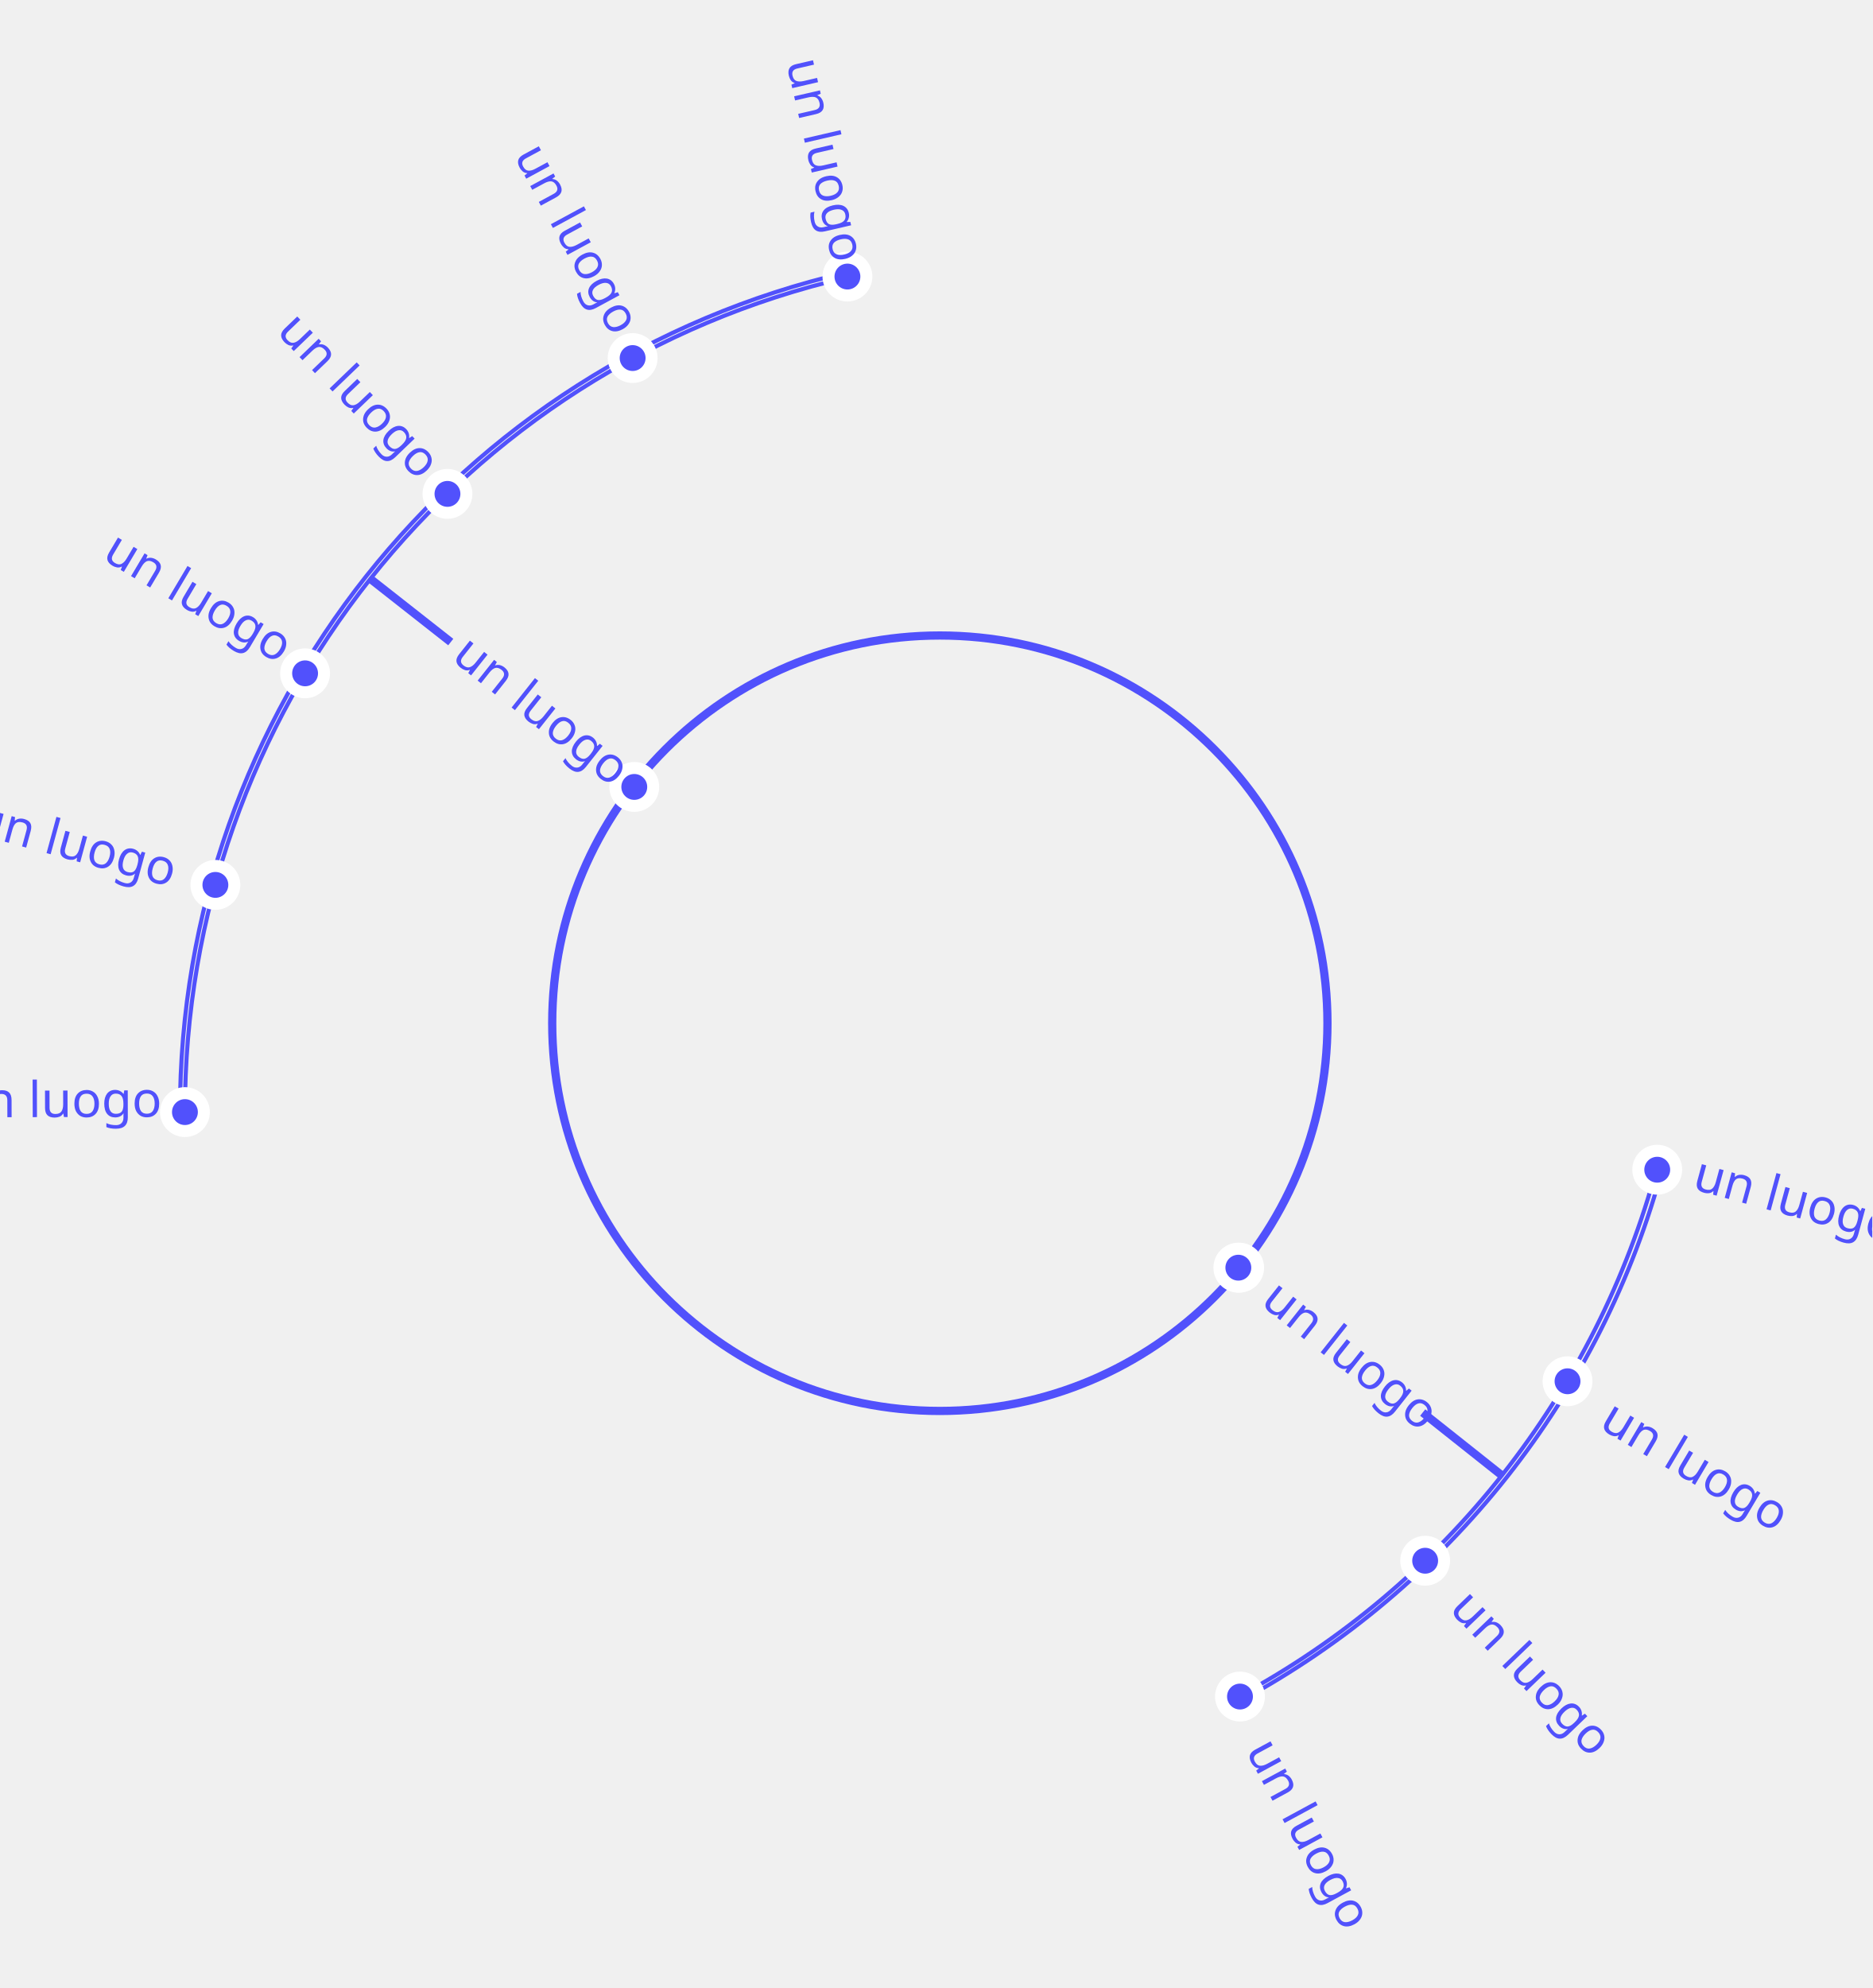
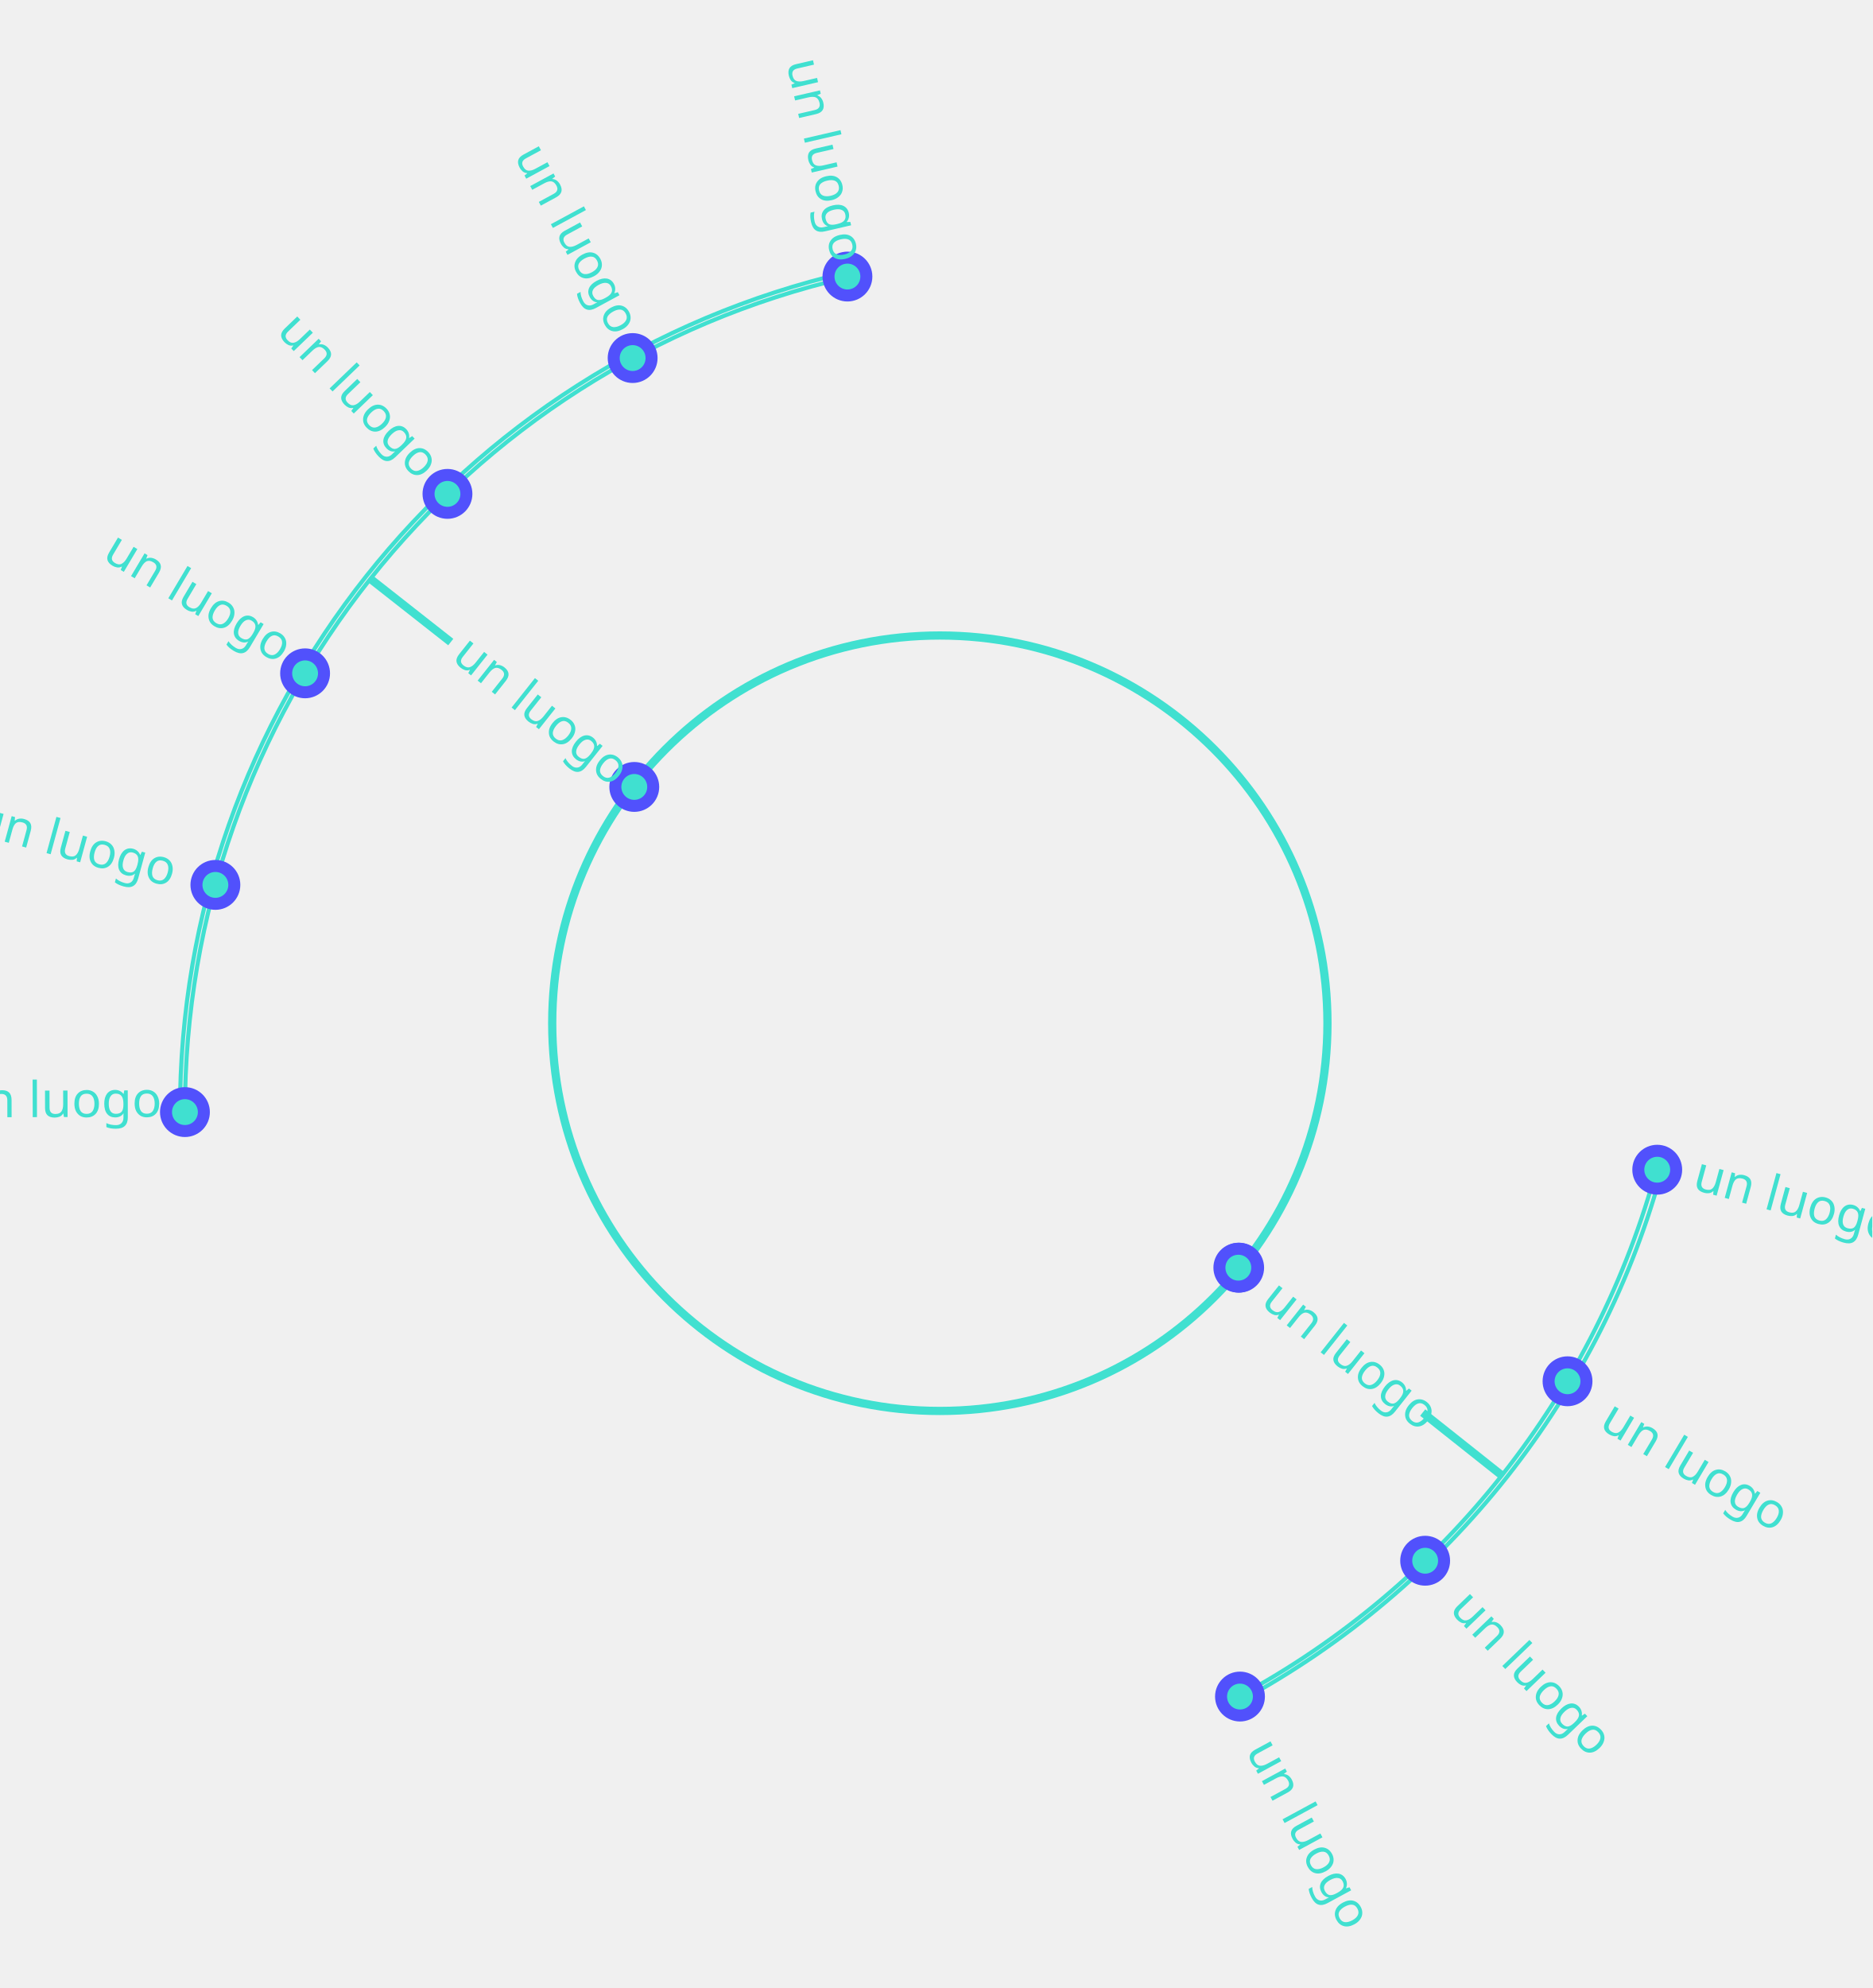
<svg xmlns="http://www.w3.org/2000/svg" xmlns:xlink="http://www.w3.org/1999/xlink" version="1.1" id="Layer_1" x="0px" y="0px" viewBox="0 0 227.5 241.5" style="enable-background:new 0 0 227.5 241.5;" xml:space="preserve">
  <style type="text/css">
	.st0{clip-path:url(#SVGID_2_);}
- 	.st1{fill:none;stroke:#5151FC;stroke-miterlimit:10;}
- 	.st2{fill:none;stroke:#5151FC;stroke-width:0.5;stroke-miterlimit:10;}
- 	.st3{fill:none;stroke:#5151FC;}
- 	.st4{fill:#5151FC;stroke:#FFFFFF;stroke-width:1.458;}
- 	.st5{fill:#5151FC;}
+ 	.st1{fill:none;stroke:turquoise;stroke-miterlimit:10;}
+ 	.st2{fill:none;stroke:turquoise;stroke-width:0.5;stroke-miterlimit:10;}
+ 	.st3{fill:none;stroke:turquoise;}
+ 	.st4{fill:turquoise;stroke:#5151FC;stroke-width:1.458;}
+ 	.st5{fill:turquoise;}
	.st6{font-family:'HKGrotesk-Regular';}
	.st7{font-size:5.999px;}
	.st8{font-size:6px;}
</style>
  <g>
    <g>
      <g>
        <g>
          <defs>
            <rect id="SVGID_1_" width="227.5" height="241.5" />
          </defs>
          <clipPath id="SVGID_2_">
            <use xlink:href="#SVGID_1_" style="overflow:visible;" />
          </clipPath>
          <g class="st0">
            <g>
              <g>
                <g>
                  <g>
                    <circle class="st1" cx="114.2" cy="124.3" r="47.1" />
                    <g transform="translate(-512.6282,-6080.204)">
                      <path class="st2" d="M534.5,6215.4c-0.1-48.8,33.5-91.1,81-102.1l0.1,0.6c-47.2,10.9-80.6,53-80.5,101.5H534.5z" />
                      <line class="st3" x1="567.4" y1="6158.2" x2="557.6" y2="6150.5" />
                      <circle class="st4" cx="663.2" cy="6234.2" r="2.3" />
                      <circle class="st4" cx="589.7" cy="6175.8" r="2.3" />
                      <circle class="st4" cx="535.1" cy="6215.3" r="2.3" />
                      <circle class="st4" cx="538.8" cy="6187.7" r="2.3" />
                      <circle class="st4" cx="549.7" cy="6162" r="2.3" />
                      <circle class="st4" cx="567" cy="6140.2" r="2.3" />
                      <circle class="st4" cx="589.5" cy="6123.7" r="2.3" />
                      <circle class="st4" cx="615.6" cy="6113.8" r="2.3" />
                      <text transform="matrix(0.7835 0.6213 -0.6213 0.7835 567.3597 6160.26)" class="st5 st6 st7">un luogo</text>
                      <text transform="matrix(1 -2.749990e-03 2.749990e-03 1 507.113 6215.938)" class="st5 st6 st8">un luogo</text>
                      <text transform="matrix(0.9647 0.2634 -0.2634 0.9647 509.1258 6181.34)" class="st5 st6 st8">un luogo</text>
                      <text transform="matrix(0.8599 0.5105 -0.5105 0.8599 524.9199 6148.036)" class="st5 st6 st8">un luogo</text>
                      <text transform="matrix(0.693 0.7209 -0.7209 0.693 546.1023 6120.544)" class="st5 st6 st8">un luogo</text>
                      <text transform="matrix(0.4763 0.8793 -0.8793 0.4763 575.0448 6099.095)" class="st5 st6 st8">un luogo</text>
                      <text transform="matrix(0.2252 0.9743 -0.9743 0.2252 608.173 6087.791)" class="st5 st6 st8">un luogo</text>
                    </g>
                  </g>
                </g>
              </g>
            </g>
            <g>
              <g>
                <g transform="translate(-512.6282,-6080.204)">
                  <path class="st2" d="M714.7,6221.9c-7.4,27.7-26,51.2-51.3,64.9l-0.3-0.5c25.1-13.5,43.5-36.9,50.9-64.4H714.7z" />
                  <line class="st3" x1="685.5" y1="6251.8" x2="695.2" y2="6259.5" />
                  <circle class="st4" cx="663.1" cy="6234.2" r="2.3" />
                  <circle class="st4" cx="714" cy="6222.3" r="2.3" />
                  <circle class="st4" cx="703.1" cy="6248" r="2.3" />
                  <circle class="st4" cx="685.8" cy="6269.8" r="2.3" />
                  <circle class="st4" cx="663.3" cy="6286.3" r="2.3" />
                  <text transform="matrix(0.7835 0.6213 -0.6213 0.7835 665.668 6238.585)" class="st5 st6 st7">un luogo</text>
                  <text transform="matrix(0.9647 0.2634 -0.2634 0.9647 718.127 6224.609)" class="st5 st6 st8">un luogo</text>
                  <text transform="matrix(0.8599 0.5105 -0.5105 0.8599 706.7886 6253.569)" class="st5 st6 st8">un luogo</text>
                  <text transform="matrix(0.693 0.7209 -0.7209 0.693 688.5994 6275.742)" class="st5 st6 st8">un luogo</text>
                  <text transform="matrix(0.4763 0.8793 -0.8793 0.4763 663.953 6292.864)" class="st5 st6 st8">un luogo</text>
                </g>
              </g>
            </g>
          </g>
        </g>
      </g>
    </g>
  </g>
</svg>
